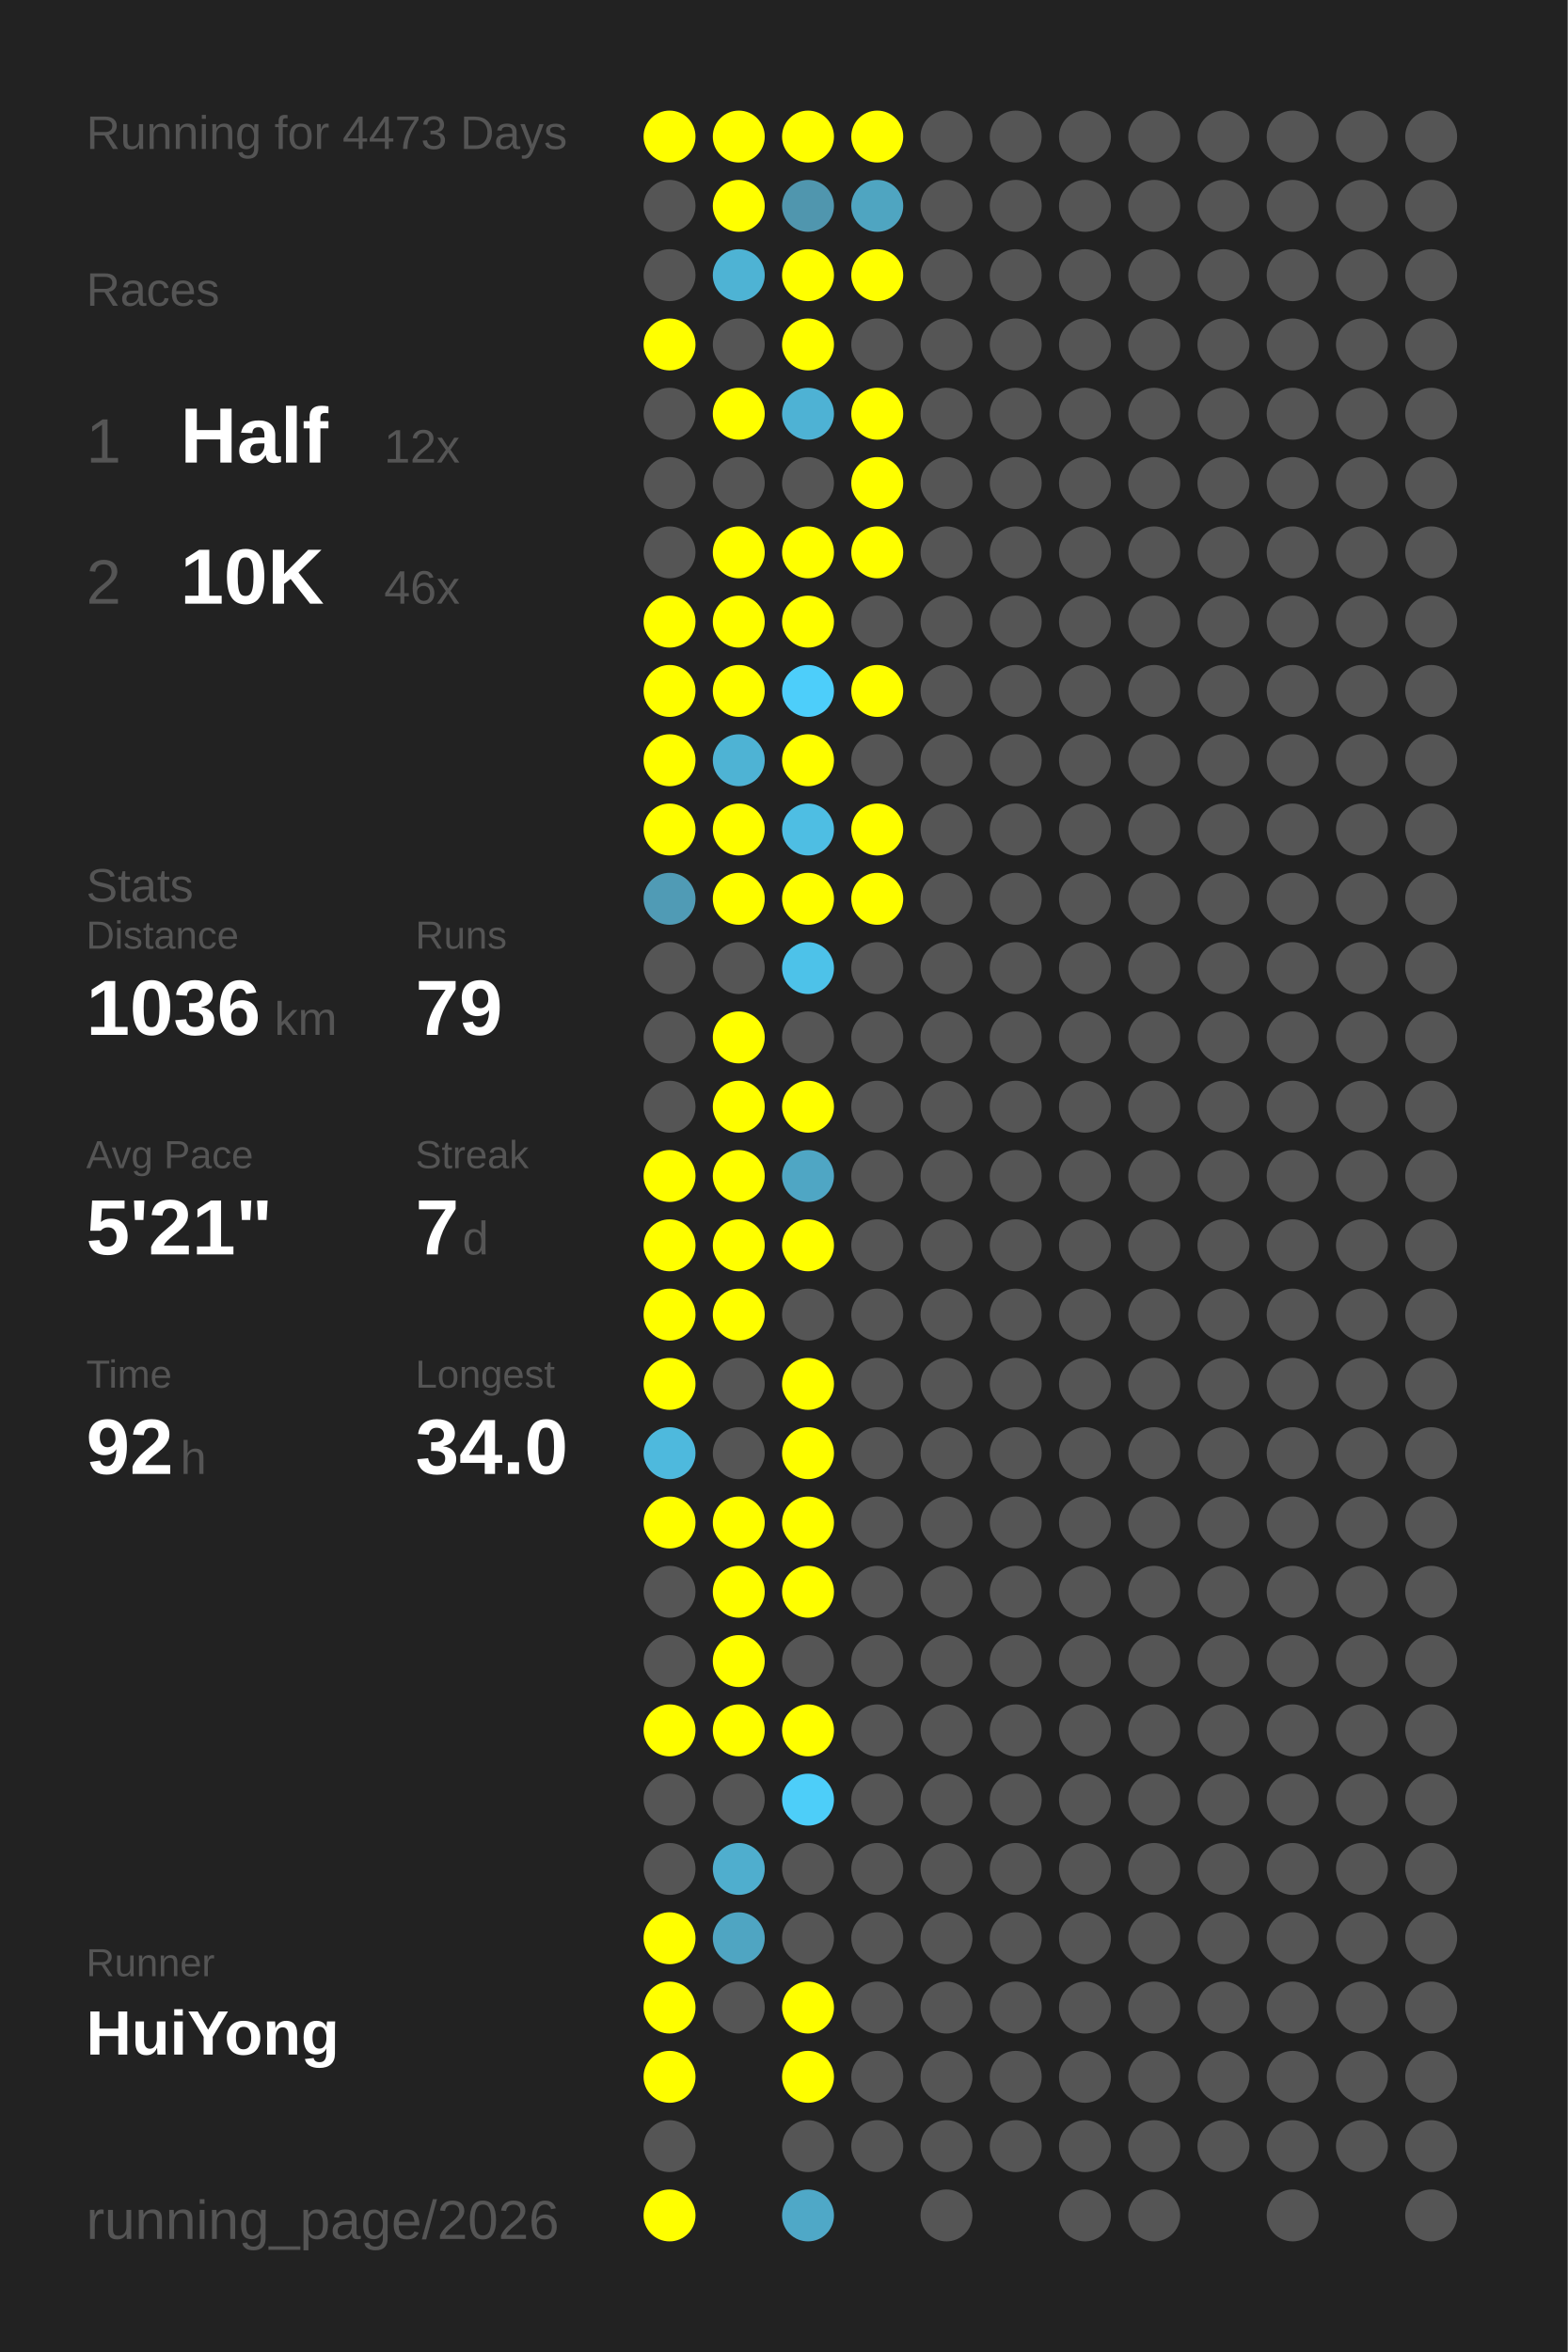
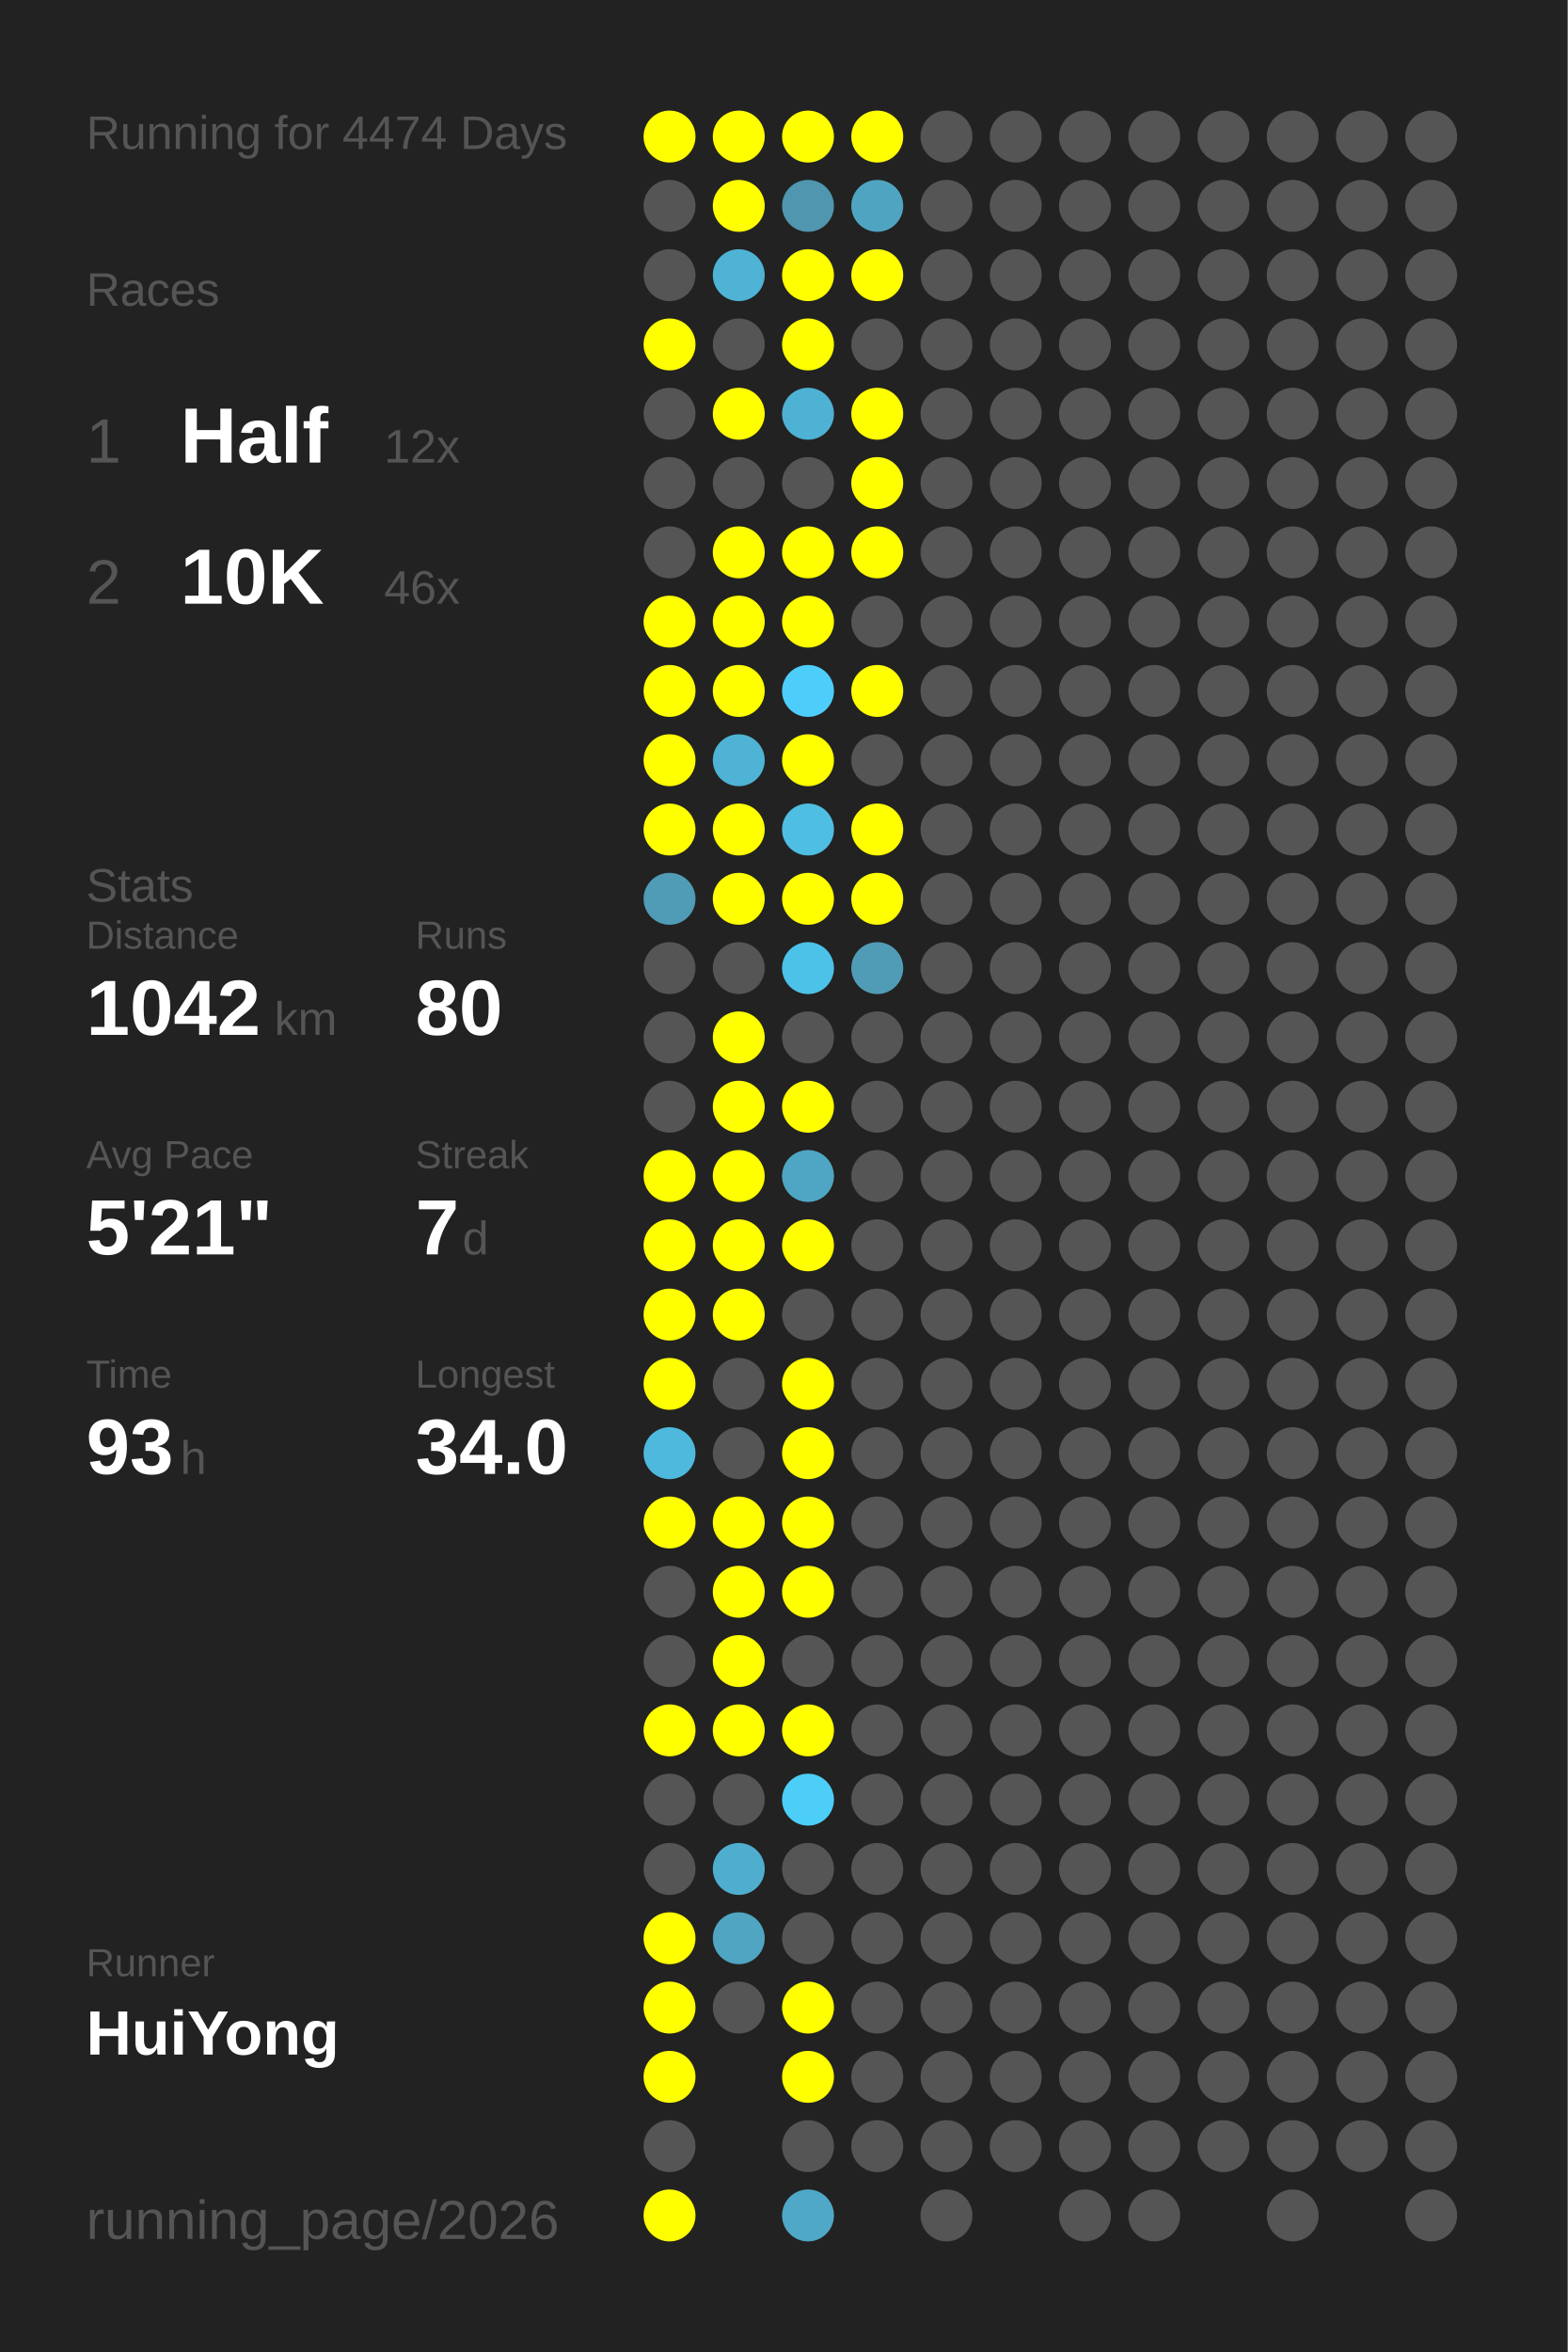
<svg xmlns="http://www.w3.org/2000/svg" baseProfile="full" height="300mm" version="1.1" viewBox="0,0,200,300" width="200mm">
  <defs />
  <rect fill="#222222" height="300" width="200" x="0" y="0" />
-   <text fill="#555555" style="font-size:6px; font-family:Arial;" x="11" y="19">Running for 4473 Days</text>
+   <text fill="#555555" style="font-size:6px; font-family:Arial;" x="11" y="19">Running for 4474 Days</text>
  <text fill="#555555" style="font-size:6px; font-family:Arial;" x="11" y="39">Races</text>
  <text fill="#555555" style="font-size:8px; font-family:Arial;" x="11" y="59">1</text>
  <text fill="#FFFFFF" style="font-size:10px; font-family:Arial; font-weight:bold;" x="23" y="59">Half</text>
  <text fill="#555555" style="font-size:6px; font-family:Arial;" x="49" y="59">12x</text>
  <text fill="#555555" style="font-size:8px; font-family:Arial;" x="11" y="77">2</text>
  <text fill="#FFFFFF" style="font-size:10px; font-family:Arial; font-weight:bold;" x="23" y="77">10K</text>
  <text fill="#555555" style="font-size:6px; font-family:Arial;" x="49" y="77">46x</text>
  <text fill="#555555" style="font-size:6px; font-family:Arial;" x="11" y="115">Stats</text>
  <text fill="#555555" style="font-size:5px; font-family:Arial;" x="11" y="121">Distance</text>
-   <text fill="#FFFFFF" style="font-size:10px; font-family:Arial; font-weight:bold;" x="11" y="132">1036</text>
+   <text fill="#FFFFFF" style="font-size:10px; font-family:Arial; font-weight:bold;" x="11" y="132">1042</text>
  <text fill="#555555" style="font-size:6px; font-family:Arial;" x="35" y="132">km</text>
  <text fill="#555555" style="font-size:5px; font-family:Arial;" x="53" y="121">Runs</text>
-   <text fill="#FFFFFF" style="font-size:10px; font-family:Arial; font-weight:bold;" x="53" y="132">79</text>
+   <text fill="#FFFFFF" style="font-size:10px; font-family:Arial; font-weight:bold;" x="53" y="132">80</text>
  <text fill="#555555" style="font-size:5px; font-family:Arial;" x="11" y="149">Avg Pace</text>
  <text fill="#FFFFFF" style="font-size:10px; font-family:Arial; font-weight:bold;" x="11" y="160">5'21"</text>
  <text fill="#555555" style="font-size:5px; font-family:Arial;" x="53" y="149">Streak</text>
  <text fill="#FFFFFF" style="font-size:10px; font-family:Arial; font-weight:bold;" x="53" y="160">7</text>
  <text fill="#555555" style="font-size:6px; font-family:Arial;" x="59" y="160">d</text>
  <text fill="#555555" style="font-size:5px; font-family:Arial;" x="11" y="177">Time</text>
-   <text fill="#FFFFFF" style="font-size:10px; font-family:Arial; font-weight:bold;" x="11" y="188">92</text>
+   <text fill="#FFFFFF" style="font-size:10px; font-family:Arial; font-weight:bold;" x="11" y="188">93</text>
  <text fill="#555555" style="font-size:6px; font-family:Arial;" x="23" y="188">h</text>
  <text fill="#555555" style="font-size:5px; font-family:Arial;" x="53" y="177">Longest</text>
  <text fill="#FFFFFF" style="font-size:10px; font-family:Arial; font-weight:bold;" x="53" y="188">34.0</text>
  <text fill="#555555" style="font-size:5px; font-family:Arial;" x="11" y="252.065">Runner</text>
  <text fill="#FFFFFF" style="font-size:8px; font-family:Arial; font-weight:bold;" x="11" y="262.065">HuiYong</text>
  <text fill="#555555" style="font-size:7px; font-family:Arial;" x="11" y="285.581">running_page/2026</text>
  <circle cx="85.417" cy="17.419" fill="#FFFF00" r="3.312" />
  <circle cx="85.417" cy="26.258" fill="#555555" r="3.312" />
  <circle cx="85.417" cy="35.097" fill="#555555" r="3.312" />
  <circle cx="85.417" cy="43.935" fill="#FFFF00" r="3.312" />
  <circle cx="85.417" cy="52.774" fill="#555555" r="3.312" />
  <circle cx="85.417" cy="61.613" fill="#555555" r="3.312" />
  <circle cx="85.417" cy="70.452" fill="#555555" r="3.312" />
  <circle cx="85.417" cy="79.29" fill="#FFFF00" r="3.312" />
  <circle cx="85.417" cy="88.129" fill="#FFFF00" r="3.312" />
  <circle cx="85.417" cy="96.968" fill="#FFFF00" r="3.312" />
  <circle cx="85.417" cy="105.806" fill="#FFFF00" r="3.312" />
  <circle cx="85.417" cy="114.645" fill="#509bb5" r="3.312" />
  <circle cx="85.417" cy="123.484" fill="#555555" r="3.312" />
  <circle cx="85.417" cy="132.323" fill="#555555" r="3.312" />
  <circle cx="85.417" cy="141.161" fill="#555555" r="3.312" />
  <circle cx="85.417" cy="150" fill="#FFFF00" r="3.312" />
  <circle cx="85.417" cy="158.839" fill="#FFFF00" r="3.312" />
  <circle cx="85.417" cy="167.677" fill="#FFFF00" r="3.312" />
  <circle cx="85.417" cy="176.516" fill="#FFFF00" r="3.312" />
  <circle cx="85.417" cy="185.355" fill="#4eb9dd" r="3.312" />
  <circle cx="85.417" cy="194.194" fill="#FFFF00" r="3.312" />
  <circle cx="85.417" cy="203.032" fill="#555555" r="3.312" />
  <circle cx="85.417" cy="211.871" fill="#555555" r="3.312" />
  <circle cx="85.417" cy="220.71" fill="#FFFF00" r="3.312" />
  <circle cx="85.417" cy="229.548" fill="#555555" r="3.312" />
  <circle cx="85.417" cy="238.387" fill="#555555" r="3.312" />
  <circle cx="85.417" cy="247.226" fill="#FFFF00" r="3.312" />
  <circle cx="85.417" cy="256.065" fill="#FFFF00" r="3.312" />
  <circle cx="85.417" cy="264.903" fill="#FFFF00" r="3.312" />
  <circle cx="85.417" cy="273.742" fill="#555555" r="3.312" />
  <circle cx="85.417" cy="282.581" fill="#FFFF00" r="3.312" />
  <circle cx="94.25" cy="17.419" fill="#FFFF00" r="3.312" />
  <circle cx="94.25" cy="26.258" fill="#FFFF00" r="3.312" />
  <circle cx="94.25" cy="35.097" fill="#4eb3d4" r="3.312" />
  <circle cx="94.25" cy="43.935" fill="#555555" r="3.312" />
  <circle cx="94.25" cy="52.774" fill="#FFFF00" r="3.312" />
  <circle cx="94.25" cy="61.613" fill="#555555" r="3.312" />
  <circle cx="94.25" cy="70.452" fill="#FFFF00" r="3.312" />
  <circle cx="94.25" cy="79.29" fill="#FFFF00" r="3.312" />
  <circle cx="94.25" cy="88.129" fill="#FFFF00" r="3.312" />
  <circle cx="94.25" cy="96.968" fill="#4eb3d4" r="3.312" />
  <circle cx="94.25" cy="105.806" fill="#FFFF00" r="3.312" />
  <circle cx="94.25" cy="114.645" fill="#FFFF00" r="3.312" />
  <circle cx="94.25" cy="123.484" fill="#555555" r="3.312" />
  <circle cx="94.25" cy="132.323" fill="#FFFF00" r="3.312" />
  <circle cx="94.25" cy="141.161" fill="#FFFF00" r="3.312" />
  <circle cx="94.25" cy="150" fill="#FFFF00" r="3.312" />
  <circle cx="94.25" cy="158.839" fill="#FFFF00" r="3.312" />
  <circle cx="94.25" cy="167.677" fill="#FFFF00" r="3.312" />
  <circle cx="94.25" cy="176.516" fill="#555555" r="3.312" />
  <circle cx="94.25" cy="185.355" fill="#555555" r="3.312" />
  <circle cx="94.25" cy="194.194" fill="#FFFF00" r="3.312" />
  <circle cx="94.25" cy="203.032" fill="#FFFF00" r="3.312" />
  <circle cx="94.25" cy="211.871" fill="#FFFF00" r="3.312" />
  <circle cx="94.25" cy="220.71" fill="#FFFF00" r="3.312" />
  <circle cx="94.25" cy="229.548" fill="#555555" r="3.312" />
  <circle cx="94.25" cy="238.387" fill="#4faece" r="3.312" />
  <circle cx="94.25" cy="247.226" fill="#4fa5c2" r="3.312" />
  <circle cx="94.25" cy="256.065" fill="#555555" r="3.312" />
  <circle cx="103.083" cy="17.419" fill="#FFFF00" r="3.312" />
  <circle cx="103.083" cy="26.258" fill="#5096ae" r="3.312" />
  <circle cx="103.083" cy="35.097" fill="#FFFF00" r="3.312" />
  <circle cx="103.083" cy="43.935" fill="#FFFF00" r="3.312" />
  <circle cx="103.083" cy="52.774" fill="#4eb2d4" r="3.312" />
  <circle cx="103.083" cy="61.613" fill="#555555" r="3.312" />
  <circle cx="103.083" cy="70.452" fill="#FFFF00" r="3.312" />
  <circle cx="103.083" cy="79.29" fill="#FFFF00" r="3.312" />
  <circle cx="103.083" cy="88.129" fill="#4dcefa" r="3.312" />
  <circle cx="103.083" cy="96.968" fill="#FFFF00" r="3.312" />
  <circle cx="103.083" cy="105.806" fill="#4ebee3" r="3.312" />
  <circle cx="103.083" cy="114.645" fill="#FFFF00" r="3.312" />
  <circle cx="103.083" cy="123.484" fill="#4dc2e9" r="3.312" />
  <circle cx="103.083" cy="132.323" fill="#555555" r="3.312" />
  <circle cx="103.083" cy="141.161" fill="#FFFF00" r="3.312" />
  <circle cx="103.083" cy="150" fill="#4fa6c4" r="3.312" />
  <circle cx="103.083" cy="158.839" fill="#FFFF00" r="3.312" />
  <circle cx="103.083" cy="167.677" fill="#555555" r="3.312" />
  <circle cx="103.083" cy="176.516" fill="#FFFF00" r="3.312" />
  <circle cx="103.083" cy="185.355" fill="#FFFF00" r="3.312" />
  <circle cx="103.083" cy="194.194" fill="#FFFF00" r="3.312" />
  <circle cx="103.083" cy="203.032" fill="#FFFF00" r="3.312" />
  <circle cx="103.083" cy="211.871" fill="#555555" r="3.312" />
  <circle cx="103.083" cy="220.71" fill="#FFFF00" r="3.312" />
  <circle cx="103.083" cy="229.548" fill="#4dcef9" r="3.312" />
  <circle cx="103.083" cy="238.387" fill="#555555" r="3.312" />
  <circle cx="103.083" cy="247.226" fill="#555555" r="3.312" />
  <circle cx="103.083" cy="256.065" fill="#FFFF00" r="3.312" />
  <circle cx="103.083" cy="264.903" fill="#FFFF00" r="3.312" />
  <circle cx="103.083" cy="273.742" fill="#555555" r="3.312" />
  <circle cx="103.083" cy="282.581" fill="#4fa8c7" r="3.312" />
  <circle cx="111.917" cy="17.419" fill="#FFFF00" r="3.312" />
  <circle cx="111.917" cy="26.258" fill="#4fa5c1" r="3.312" />
  <circle cx="111.917" cy="35.097" fill="#FFFF00" r="3.312" />
  <circle cx="111.917" cy="43.935" fill="#555555" r="3.312" />
  <circle cx="111.917" cy="52.774" fill="#FFFF00" r="3.312" />
  <circle cx="111.917" cy="61.613" fill="#FFFF00" r="3.312" />
  <circle cx="111.917" cy="70.452" fill="#FFFF00" r="3.312" />
  <circle cx="111.917" cy="79.29" fill="#555555" r="3.312" />
  <circle cx="111.917" cy="88.129" fill="#FFFF00" r="3.312" />
  <circle cx="111.917" cy="96.968" fill="#555555" r="3.312" />
  <circle cx="111.917" cy="105.806" fill="#FFFF00" r="3.312" />
  <circle cx="111.917" cy="114.645" fill="#FFFF00" r="3.312" />
-   <circle cx="111.917" cy="123.484" fill="#555555" r="3.312" />
+   <circle cx="111.917" cy="123.484" fill="#509cb6" r="3.312" />
  <circle cx="111.917" cy="132.323" fill="#555555" r="3.312" />
  <circle cx="111.917" cy="141.161" fill="#555555" r="3.312" />
  <circle cx="111.917" cy="150" fill="#555555" r="3.312" />
  <circle cx="111.917" cy="158.839" fill="#555555" r="3.312" />
  <circle cx="111.917" cy="167.677" fill="#555555" r="3.312" />
  <circle cx="111.917" cy="176.516" fill="#555555" r="3.312" />
  <circle cx="111.917" cy="185.355" fill="#555555" r="3.312" />
  <circle cx="111.917" cy="194.194" fill="#555555" r="3.312" />
  <circle cx="111.917" cy="203.032" fill="#555555" r="3.312" />
  <circle cx="111.917" cy="211.871" fill="#555555" r="3.312" />
  <circle cx="111.917" cy="220.71" fill="#555555" r="3.312" />
  <circle cx="111.917" cy="229.548" fill="#555555" r="3.312" />
  <circle cx="111.917" cy="238.387" fill="#555555" r="3.312" />
  <circle cx="111.917" cy="247.226" fill="#555555" r="3.312" />
  <circle cx="111.917" cy="256.065" fill="#555555" r="3.312" />
  <circle cx="111.917" cy="264.903" fill="#555555" r="3.312" />
  <circle cx="111.917" cy="273.742" fill="#555555" r="3.312" />
  <circle cx="120.75" cy="17.419" fill="#555555" r="3.312" />
  <circle cx="120.75" cy="26.258" fill="#555555" r="3.312" />
  <circle cx="120.75" cy="35.097" fill="#555555" r="3.312" />
  <circle cx="120.75" cy="43.935" fill="#555555" r="3.312" />
  <circle cx="120.75" cy="52.774" fill="#555555" r="3.312" />
  <circle cx="120.75" cy="61.613" fill="#555555" r="3.312" />
  <circle cx="120.75" cy="70.452" fill="#555555" r="3.312" />
  <circle cx="120.75" cy="79.29" fill="#555555" r="3.312" />
  <circle cx="120.75" cy="88.129" fill="#555555" r="3.312" />
  <circle cx="120.75" cy="96.968" fill="#555555" r="3.312" />
  <circle cx="120.75" cy="105.806" fill="#555555" r="3.312" />
  <circle cx="120.75" cy="114.645" fill="#555555" r="3.312" />
  <circle cx="120.75" cy="123.484" fill="#555555" r="3.312" />
  <circle cx="120.75" cy="132.323" fill="#555555" r="3.312" />
  <circle cx="120.75" cy="141.161" fill="#555555" r="3.312" />
  <circle cx="120.75" cy="150" fill="#555555" r="3.312" />
  <circle cx="120.75" cy="158.839" fill="#555555" r="3.312" />
  <circle cx="120.75" cy="167.677" fill="#555555" r="3.312" />
  <circle cx="120.75" cy="176.516" fill="#555555" r="3.312" />
  <circle cx="120.75" cy="185.355" fill="#555555" r="3.312" />
  <circle cx="120.75" cy="194.194" fill="#555555" r="3.312" />
  <circle cx="120.75" cy="203.032" fill="#555555" r="3.312" />
  <circle cx="120.75" cy="211.871" fill="#555555" r="3.312" />
  <circle cx="120.75" cy="220.71" fill="#555555" r="3.312" />
  <circle cx="120.75" cy="229.548" fill="#555555" r="3.312" />
  <circle cx="120.75" cy="238.387" fill="#555555" r="3.312" />
  <circle cx="120.75" cy="247.226" fill="#555555" r="3.312" />
  <circle cx="120.75" cy="256.065" fill="#555555" r="3.312" />
  <circle cx="120.75" cy="264.903" fill="#555555" r="3.312" />
  <circle cx="120.75" cy="273.742" fill="#555555" r="3.312" />
  <circle cx="120.75" cy="282.581" fill="#555555" r="3.312" />
  <circle cx="129.583" cy="17.419" fill="#555555" r="3.312" />
  <circle cx="129.583" cy="26.258" fill="#555555" r="3.312" />
  <circle cx="129.583" cy="35.097" fill="#555555" r="3.312" />
  <circle cx="129.583" cy="43.935" fill="#555555" r="3.312" />
  <circle cx="129.583" cy="52.774" fill="#555555" r="3.312" />
  <circle cx="129.583" cy="61.613" fill="#555555" r="3.312" />
  <circle cx="129.583" cy="70.452" fill="#555555" r="3.312" />
  <circle cx="129.583" cy="79.29" fill="#555555" r="3.312" />
  <circle cx="129.583" cy="88.129" fill="#555555" r="3.312" />
  <circle cx="129.583" cy="96.968" fill="#555555" r="3.312" />
  <circle cx="129.583" cy="105.806" fill="#555555" r="3.312" />
  <circle cx="129.583" cy="114.645" fill="#555555" r="3.312" />
  <circle cx="129.583" cy="123.484" fill="#555555" r="3.312" />
  <circle cx="129.583" cy="132.323" fill="#555555" r="3.312" />
  <circle cx="129.583" cy="141.161" fill="#555555" r="3.312" />
  <circle cx="129.583" cy="150" fill="#555555" r="3.312" />
  <circle cx="129.583" cy="158.839" fill="#555555" r="3.312" />
  <circle cx="129.583" cy="167.677" fill="#555555" r="3.312" />
  <circle cx="129.583" cy="176.516" fill="#555555" r="3.312" />
  <circle cx="129.583" cy="185.355" fill="#555555" r="3.312" />
  <circle cx="129.583" cy="194.194" fill="#555555" r="3.312" />
  <circle cx="129.583" cy="203.032" fill="#555555" r="3.312" />
  <circle cx="129.583" cy="211.871" fill="#555555" r="3.312" />
  <circle cx="129.583" cy="220.71" fill="#555555" r="3.312" />
  <circle cx="129.583" cy="229.548" fill="#555555" r="3.312" />
  <circle cx="129.583" cy="238.387" fill="#555555" r="3.312" />
  <circle cx="129.583" cy="247.226" fill="#555555" r="3.312" />
  <circle cx="129.583" cy="256.065" fill="#555555" r="3.312" />
  <circle cx="129.583" cy="264.903" fill="#555555" r="3.312" />
  <circle cx="129.583" cy="273.742" fill="#555555" r="3.312" />
  <circle cx="138.417" cy="17.419" fill="#555555" r="3.312" />
  <circle cx="138.417" cy="26.258" fill="#555555" r="3.312" />
  <circle cx="138.417" cy="35.097" fill="#555555" r="3.312" />
  <circle cx="138.417" cy="43.935" fill="#555555" r="3.312" />
  <circle cx="138.417" cy="52.774" fill="#555555" r="3.312" />
  <circle cx="138.417" cy="61.613" fill="#555555" r="3.312" />
  <circle cx="138.417" cy="70.452" fill="#555555" r="3.312" />
  <circle cx="138.417" cy="79.29" fill="#555555" r="3.312" />
  <circle cx="138.417" cy="88.129" fill="#555555" r="3.312" />
  <circle cx="138.417" cy="96.968" fill="#555555" r="3.312" />
  <circle cx="138.417" cy="105.806" fill="#555555" r="3.312" />
  <circle cx="138.417" cy="114.645" fill="#555555" r="3.312" />
  <circle cx="138.417" cy="123.484" fill="#555555" r="3.312" />
  <circle cx="138.417" cy="132.323" fill="#555555" r="3.312" />
  <circle cx="138.417" cy="141.161" fill="#555555" r="3.312" />
  <circle cx="138.417" cy="150" fill="#555555" r="3.312" />
  <circle cx="138.417" cy="158.839" fill="#555555" r="3.312" />
  <circle cx="138.417" cy="167.677" fill="#555555" r="3.312" />
  <circle cx="138.417" cy="176.516" fill="#555555" r="3.312" />
  <circle cx="138.417" cy="185.355" fill="#555555" r="3.312" />
  <circle cx="138.417" cy="194.194" fill="#555555" r="3.312" />
  <circle cx="138.417" cy="203.032" fill="#555555" r="3.312" />
  <circle cx="138.417" cy="211.871" fill="#555555" r="3.312" />
  <circle cx="138.417" cy="220.71" fill="#555555" r="3.312" />
  <circle cx="138.417" cy="229.548" fill="#555555" r="3.312" />
  <circle cx="138.417" cy="238.387" fill="#555555" r="3.312" />
  <circle cx="138.417" cy="247.226" fill="#555555" r="3.312" />
  <circle cx="138.417" cy="256.065" fill="#555555" r="3.312" />
  <circle cx="138.417" cy="264.903" fill="#555555" r="3.312" />
  <circle cx="138.417" cy="273.742" fill="#555555" r="3.312" />
  <circle cx="138.417" cy="282.581" fill="#555555" r="3.312" />
  <circle cx="147.25" cy="17.419" fill="#555555" r="3.312" />
  <circle cx="147.25" cy="26.258" fill="#555555" r="3.312" />
  <circle cx="147.25" cy="35.097" fill="#555555" r="3.312" />
  <circle cx="147.25" cy="43.935" fill="#555555" r="3.312" />
  <circle cx="147.25" cy="52.774" fill="#555555" r="3.312" />
  <circle cx="147.25" cy="61.613" fill="#555555" r="3.312" />
  <circle cx="147.25" cy="70.452" fill="#555555" r="3.312" />
  <circle cx="147.25" cy="79.29" fill="#555555" r="3.312" />
  <circle cx="147.25" cy="88.129" fill="#555555" r="3.312" />
  <circle cx="147.25" cy="96.968" fill="#555555" r="3.312" />
  <circle cx="147.25" cy="105.806" fill="#555555" r="3.312" />
  <circle cx="147.25" cy="114.645" fill="#555555" r="3.312" />
  <circle cx="147.25" cy="123.484" fill="#555555" r="3.312" />
  <circle cx="147.25" cy="132.323" fill="#555555" r="3.312" />
  <circle cx="147.25" cy="141.161" fill="#555555" r="3.312" />
  <circle cx="147.25" cy="150" fill="#555555" r="3.312" />
  <circle cx="147.25" cy="158.839" fill="#555555" r="3.312" />
  <circle cx="147.25" cy="167.677" fill="#555555" r="3.312" />
  <circle cx="147.25" cy="176.516" fill="#555555" r="3.312" />
  <circle cx="147.25" cy="185.355" fill="#555555" r="3.312" />
  <circle cx="147.25" cy="194.194" fill="#555555" r="3.312" />
  <circle cx="147.25" cy="203.032" fill="#555555" r="3.312" />
  <circle cx="147.25" cy="211.871" fill="#555555" r="3.312" />
  <circle cx="147.25" cy="220.71" fill="#555555" r="3.312" />
  <circle cx="147.25" cy="229.548" fill="#555555" r="3.312" />
  <circle cx="147.25" cy="238.387" fill="#555555" r="3.312" />
  <circle cx="147.25" cy="247.226" fill="#555555" r="3.312" />
  <circle cx="147.25" cy="256.065" fill="#555555" r="3.312" />
  <circle cx="147.25" cy="264.903" fill="#555555" r="3.312" />
  <circle cx="147.25" cy="273.742" fill="#555555" r="3.312" />
  <circle cx="147.25" cy="282.581" fill="#555555" r="3.312" />
  <circle cx="156.083" cy="17.419" fill="#555555" r="3.312" />
  <circle cx="156.083" cy="26.258" fill="#555555" r="3.312" />
  <circle cx="156.083" cy="35.097" fill="#555555" r="3.312" />
  <circle cx="156.083" cy="43.935" fill="#555555" r="3.312" />
  <circle cx="156.083" cy="52.774" fill="#555555" r="3.312" />
  <circle cx="156.083" cy="61.613" fill="#555555" r="3.312" />
  <circle cx="156.083" cy="70.452" fill="#555555" r="3.312" />
  <circle cx="156.083" cy="79.29" fill="#555555" r="3.312" />
  <circle cx="156.083" cy="88.129" fill="#555555" r="3.312" />
  <circle cx="156.083" cy="96.968" fill="#555555" r="3.312" />
  <circle cx="156.083" cy="105.806" fill="#555555" r="3.312" />
  <circle cx="156.083" cy="114.645" fill="#555555" r="3.312" />
  <circle cx="156.083" cy="123.484" fill="#555555" r="3.312" />
  <circle cx="156.083" cy="132.323" fill="#555555" r="3.312" />
  <circle cx="156.083" cy="141.161" fill="#555555" r="3.312" />
  <circle cx="156.083" cy="150" fill="#555555" r="3.312" />
  <circle cx="156.083" cy="158.839" fill="#555555" r="3.312" />
  <circle cx="156.083" cy="167.677" fill="#555555" r="3.312" />
  <circle cx="156.083" cy="176.516" fill="#555555" r="3.312" />
  <circle cx="156.083" cy="185.355" fill="#555555" r="3.312" />
  <circle cx="156.083" cy="194.194" fill="#555555" r="3.312" />
  <circle cx="156.083" cy="203.032" fill="#555555" r="3.312" />
  <circle cx="156.083" cy="211.871" fill="#555555" r="3.312" />
  <circle cx="156.083" cy="220.71" fill="#555555" r="3.312" />
  <circle cx="156.083" cy="229.548" fill="#555555" r="3.312" />
  <circle cx="156.083" cy="238.387" fill="#555555" r="3.312" />
  <circle cx="156.083" cy="247.226" fill="#555555" r="3.312" />
  <circle cx="156.083" cy="256.065" fill="#555555" r="3.312" />
  <circle cx="156.083" cy="264.903" fill="#555555" r="3.312" />
  <circle cx="156.083" cy="273.742" fill="#555555" r="3.312" />
  <circle cx="164.917" cy="17.419" fill="#555555" r="3.312" />
  <circle cx="164.917" cy="26.258" fill="#555555" r="3.312" />
  <circle cx="164.917" cy="35.097" fill="#555555" r="3.312" />
  <circle cx="164.917" cy="43.935" fill="#555555" r="3.312" />
  <circle cx="164.917" cy="52.774" fill="#555555" r="3.312" />
  <circle cx="164.917" cy="61.613" fill="#555555" r="3.312" />
  <circle cx="164.917" cy="70.452" fill="#555555" r="3.312" />
  <circle cx="164.917" cy="79.29" fill="#555555" r="3.312" />
  <circle cx="164.917" cy="88.129" fill="#555555" r="3.312" />
  <circle cx="164.917" cy="96.968" fill="#555555" r="3.312" />
  <circle cx="164.917" cy="105.806" fill="#555555" r="3.312" />
  <circle cx="164.917" cy="114.645" fill="#555555" r="3.312" />
  <circle cx="164.917" cy="123.484" fill="#555555" r="3.312" />
  <circle cx="164.917" cy="132.323" fill="#555555" r="3.312" />
  <circle cx="164.917" cy="141.161" fill="#555555" r="3.312" />
  <circle cx="164.917" cy="150" fill="#555555" r="3.312" />
  <circle cx="164.917" cy="158.839" fill="#555555" r="3.312" />
  <circle cx="164.917" cy="167.677" fill="#555555" r="3.312" />
  <circle cx="164.917" cy="176.516" fill="#555555" r="3.312" />
  <circle cx="164.917" cy="185.355" fill="#555555" r="3.312" />
  <circle cx="164.917" cy="194.194" fill="#555555" r="3.312" />
  <circle cx="164.917" cy="203.032" fill="#555555" r="3.312" />
  <circle cx="164.917" cy="211.871" fill="#555555" r="3.312" />
  <circle cx="164.917" cy="220.71" fill="#555555" r="3.312" />
  <circle cx="164.917" cy="229.548" fill="#555555" r="3.312" />
  <circle cx="164.917" cy="238.387" fill="#555555" r="3.312" />
  <circle cx="164.917" cy="247.226" fill="#555555" r="3.312" />
  <circle cx="164.917" cy="256.065" fill="#555555" r="3.312" />
  <circle cx="164.917" cy="264.903" fill="#555555" r="3.312" />
  <circle cx="164.917" cy="273.742" fill="#555555" r="3.312" />
  <circle cx="164.917" cy="282.581" fill="#555555" r="3.312" />
  <circle cx="173.75" cy="17.419" fill="#555555" r="3.312" />
  <circle cx="173.75" cy="26.258" fill="#555555" r="3.312" />
  <circle cx="173.75" cy="35.097" fill="#555555" r="3.312" />
  <circle cx="173.75" cy="43.935" fill="#555555" r="3.312" />
  <circle cx="173.75" cy="52.774" fill="#555555" r="3.312" />
  <circle cx="173.75" cy="61.613" fill="#555555" r="3.312" />
  <circle cx="173.75" cy="70.452" fill="#555555" r="3.312" />
  <circle cx="173.75" cy="79.29" fill="#555555" r="3.312" />
  <circle cx="173.75" cy="88.129" fill="#555555" r="3.312" />
  <circle cx="173.75" cy="96.968" fill="#555555" r="3.312" />
  <circle cx="173.75" cy="105.806" fill="#555555" r="3.312" />
  <circle cx="173.75" cy="114.645" fill="#555555" r="3.312" />
  <circle cx="173.75" cy="123.484" fill="#555555" r="3.312" />
  <circle cx="173.75" cy="132.323" fill="#555555" r="3.312" />
  <circle cx="173.75" cy="141.161" fill="#555555" r="3.312" />
  <circle cx="173.75" cy="150" fill="#555555" r="3.312" />
  <circle cx="173.75" cy="158.839" fill="#555555" r="3.312" />
  <circle cx="173.75" cy="167.677" fill="#555555" r="3.312" />
  <circle cx="173.75" cy="176.516" fill="#555555" r="3.312" />
  <circle cx="173.75" cy="185.355" fill="#555555" r="3.312" />
  <circle cx="173.75" cy="194.194" fill="#555555" r="3.312" />
  <circle cx="173.75" cy="203.032" fill="#555555" r="3.312" />
  <circle cx="173.75" cy="211.871" fill="#555555" r="3.312" />
  <circle cx="173.75" cy="220.71" fill="#555555" r="3.312" />
  <circle cx="173.75" cy="229.548" fill="#555555" r="3.312" />
  <circle cx="173.75" cy="238.387" fill="#555555" r="3.312" />
  <circle cx="173.75" cy="247.226" fill="#555555" r="3.312" />
  <circle cx="173.75" cy="256.065" fill="#555555" r="3.312" />
  <circle cx="173.75" cy="264.903" fill="#555555" r="3.312" />
  <circle cx="173.75" cy="273.742" fill="#555555" r="3.312" />
  <circle cx="182.583" cy="17.419" fill="#555555" r="3.312" />
  <circle cx="182.583" cy="26.258" fill="#555555" r="3.312" />
  <circle cx="182.583" cy="35.097" fill="#555555" r="3.312" />
  <circle cx="182.583" cy="43.935" fill="#555555" r="3.312" />
  <circle cx="182.583" cy="52.774" fill="#555555" r="3.312" />
  <circle cx="182.583" cy="61.613" fill="#555555" r="3.312" />
  <circle cx="182.583" cy="70.452" fill="#555555" r="3.312" />
  <circle cx="182.583" cy="79.29" fill="#555555" r="3.312" />
  <circle cx="182.583" cy="88.129" fill="#555555" r="3.312" />
  <circle cx="182.583" cy="96.968" fill="#555555" r="3.312" />
  <circle cx="182.583" cy="105.806" fill="#555555" r="3.312" />
  <circle cx="182.583" cy="114.645" fill="#555555" r="3.312" />
  <circle cx="182.583" cy="123.484" fill="#555555" r="3.312" />
  <circle cx="182.583" cy="132.323" fill="#555555" r="3.312" />
  <circle cx="182.583" cy="141.161" fill="#555555" r="3.312" />
  <circle cx="182.583" cy="150" fill="#555555" r="3.312" />
  <circle cx="182.583" cy="158.839" fill="#555555" r="3.312" />
  <circle cx="182.583" cy="167.677" fill="#555555" r="3.312" />
  <circle cx="182.583" cy="176.516" fill="#555555" r="3.312" />
  <circle cx="182.583" cy="185.355" fill="#555555" r="3.312" />
  <circle cx="182.583" cy="194.194" fill="#555555" r="3.312" />
  <circle cx="182.583" cy="203.032" fill="#555555" r="3.312" />
  <circle cx="182.583" cy="211.871" fill="#555555" r="3.312" />
  <circle cx="182.583" cy="220.71" fill="#555555" r="3.312" />
  <circle cx="182.583" cy="229.548" fill="#555555" r="3.312" />
  <circle cx="182.583" cy="238.387" fill="#555555" r="3.312" />
  <circle cx="182.583" cy="247.226" fill="#555555" r="3.312" />
  <circle cx="182.583" cy="256.065" fill="#555555" r="3.312" />
  <circle cx="182.583" cy="264.903" fill="#555555" r="3.312" />
  <circle cx="182.583" cy="273.742" fill="#555555" r="3.312" />
  <circle cx="182.583" cy="282.581" fill="#555555" r="3.312" />
</svg>
